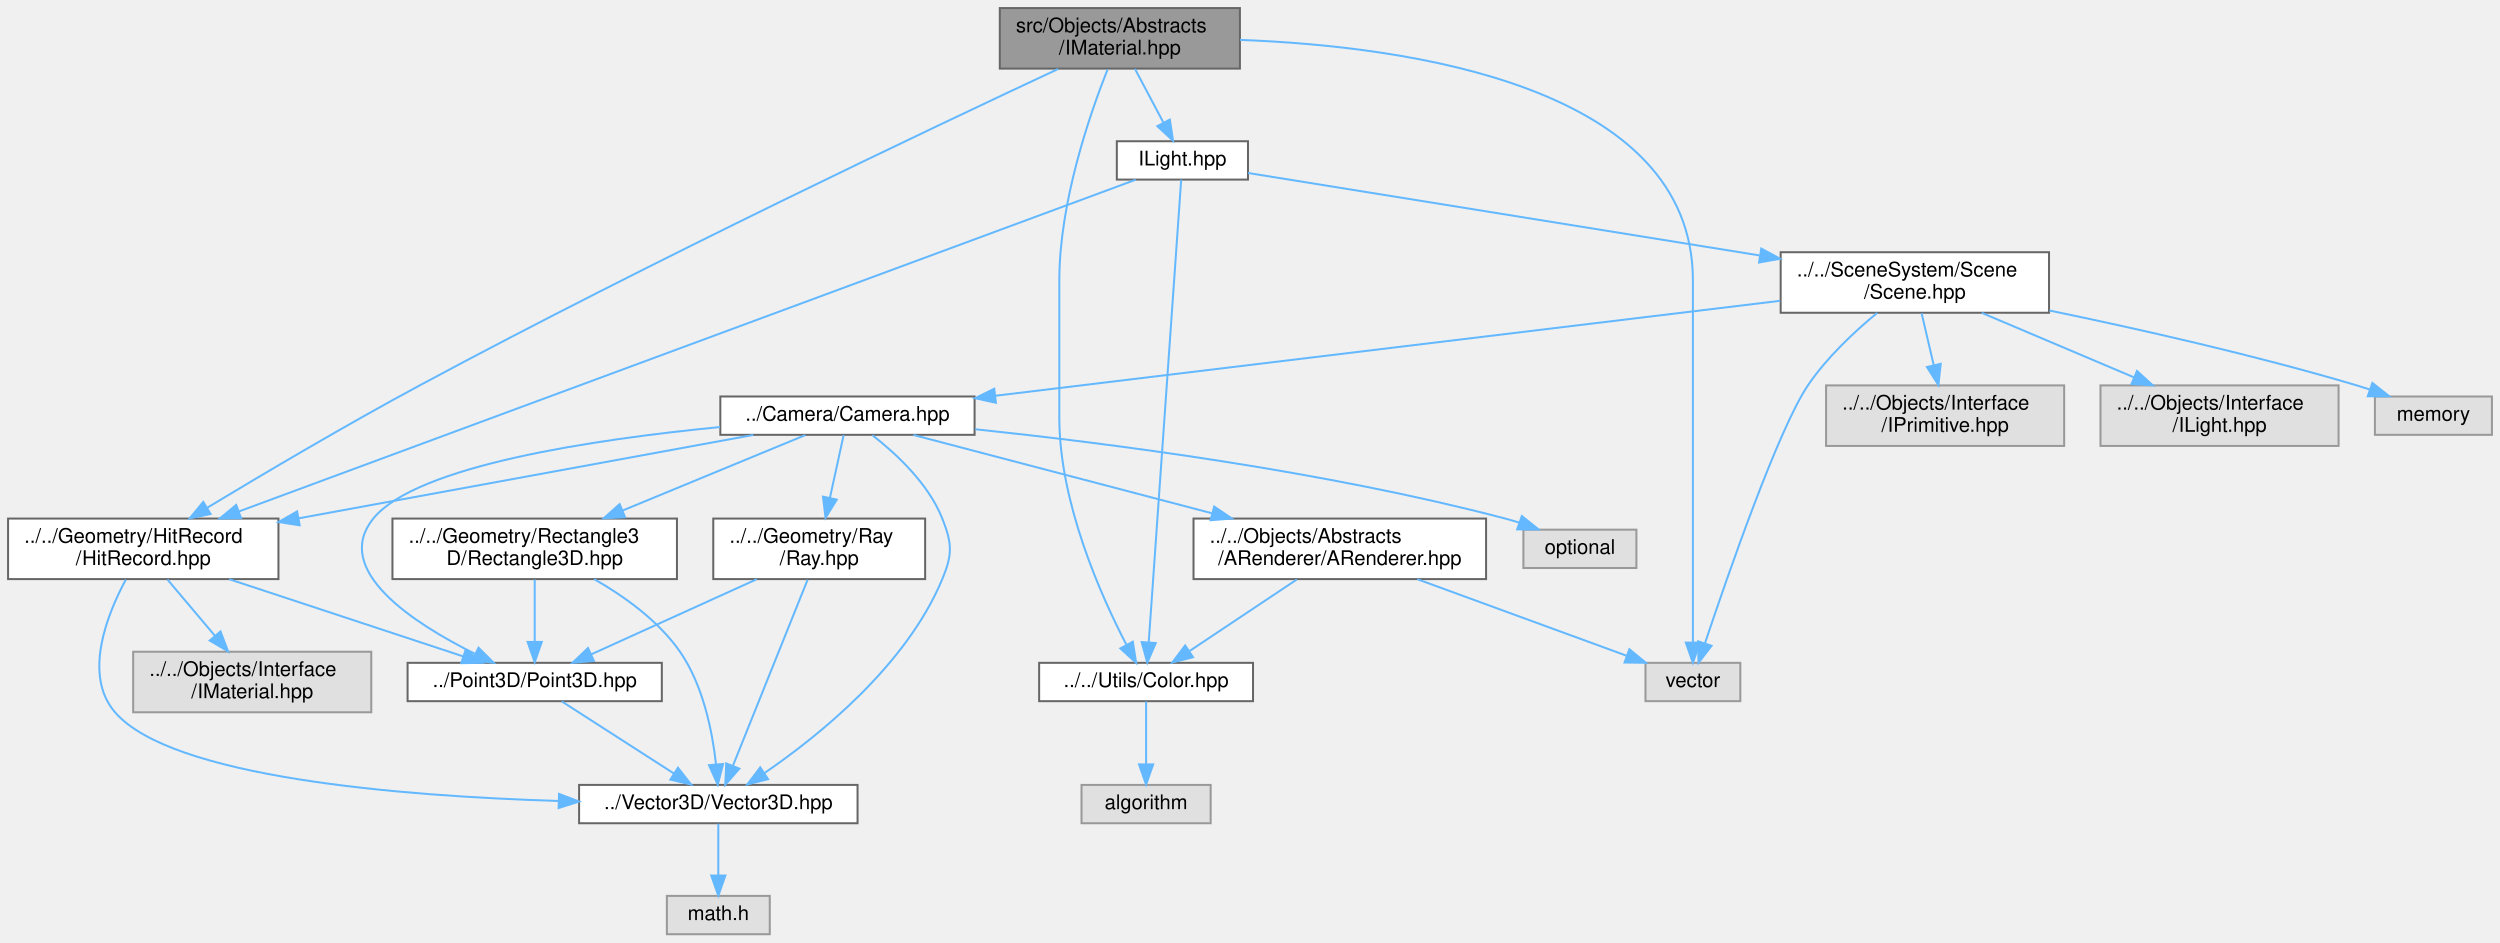
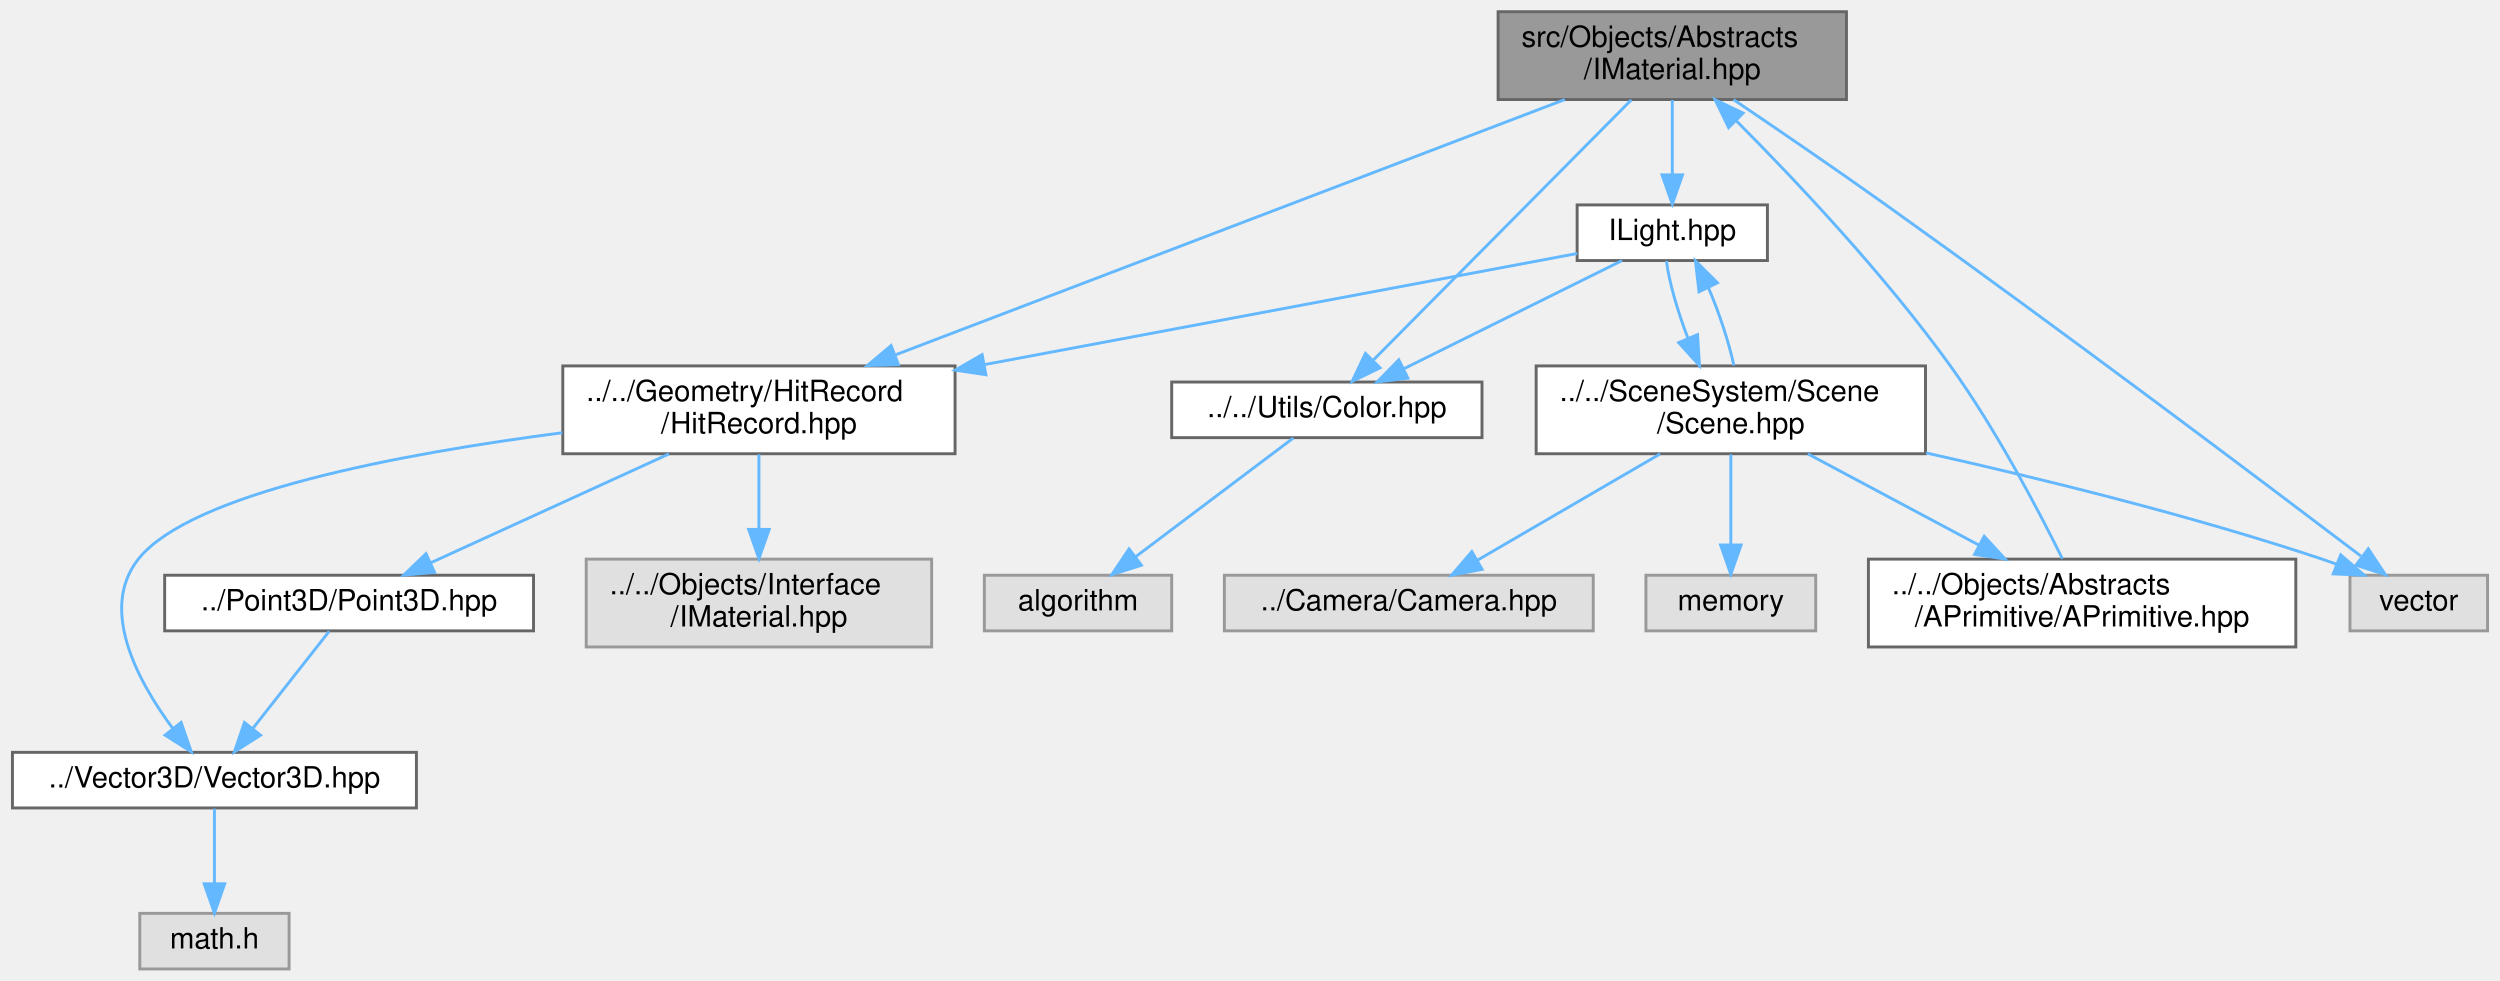
- <svg xmlns="http://www.w3.org/2000/svg" xmlns:xlink="http://www.w3.org/1999/xlink" width="1239pt" height="467pt" viewBox="0.00 0.00 1239.00 467.00">
-   <g id="graph0" class="graph" transform="scale(1 1) rotate(0) translate(4 463)">
+ <svg xmlns="http://www.w3.org/2000/svg" xmlns:xlink="http://www.w3.org/1999/xlink" width="854pt" height="335pt" viewBox="0.00 0.00 853.50 335.00">
+   <g id="graph0" class="graph" transform="scale(1 1) rotate(0) translate(4 331)">
    <g id="Node000001" class="node">
      <g id="a_Node000001">
        <a xlink:title=" ">
-           <polygon fill="#999999" stroke="#666666" points="610.5,-459 491.5,-459 491.5,-429 610.5,-429 610.5,-459" />
-           <text text-anchor="start" x="499.5" y="-447" font-family="Helvetica,sans-Serif" font-size="10.00">src/Objects/Abstracts</text>
-           <text text-anchor="middle" x="551" y="-436" font-family="Helvetica,sans-Serif" font-size="10.00">/IMaterial.hpp</text>
+           <polygon fill="#999999" stroke="#666666" points="626.5,-327 507.5,-327 507.5,-297 626.5,-297 626.5,-327" />
+           <text text-anchor="start" x="515.5" y="-315" font-family="Helvetica,sans-Serif" font-size="10.00">src/Objects/Abstracts</text>
+           <text text-anchor="middle" x="567" y="-304" font-family="Helvetica,sans-Serif" font-size="10.00">/IMaterial.hpp</text>
        </a>
      </g>
    </g>
    <g id="Node000002" class="node">
      <g id="a_Node000002">
        <a xlink:href="HitRecord_8hpp.html" target="_top" xlink:title=" ">
-           <polygon fill="white" stroke="#666666" points="134,-206 0,-206 0,-176 134,-176 134,-206" />
-           <text text-anchor="start" x="8" y="-194" font-family="Helvetica,sans-Serif" font-size="10.00">../../Geometry/HitRecord</text>
-           <text text-anchor="middle" x="67" y="-183" font-family="Helvetica,sans-Serif" font-size="10.00">/HitRecord.hpp</text>
+           <polygon fill="white" stroke="#666666" points="322,-206 188,-206 188,-176 322,-176 322,-206" />
+           <text text-anchor="start" x="196" y="-194" font-family="Helvetica,sans-Serif" font-size="10.00">../../Geometry/HitRecord</text>
+           <text text-anchor="middle" x="255" y="-183" font-family="Helvetica,sans-Serif" font-size="10.00">/HitRecord.hpp</text>
        </a>
      </g>
    </g>
    <g id="edge1_Node000001_Node000002" class="edge">
      <g id="a_edge1_Node000001_Node000002">
        <a xlink:title=" ">
-           <path fill="none" stroke="#63b8ff" d="M520.46,-428.84C459.59,-400.42 319.06,-333.85 204,-272 167.38,-252.32 126.32,-228.03 98.78,-211.42" />
-           <polygon fill="#63b8ff" stroke="#63b8ff" points="100.35,-208.28 89.99,-206.09 96.73,-214.27 100.35,-208.28" />
+           <path fill="none" stroke="#63b8ff" d="M530.29,-297C473.41,-275.3 364.05,-233.59 301.65,-209.79" />
+           <polygon fill="#63b8ff" stroke="#63b8ff" points="302.64,-206.43 292.05,-206.13 300.15,-212.97 302.64,-206.43" />
        </a>
      </g>
    </g>
    <g id="Node000007" class="node">
      <g id="a_Node000007">
        <a xlink:href="Color_8hpp.html" target="_top" xlink:title=" ">
-           <polygon fill="white" stroke="#666666" points="617,-134.5 511,-134.5 511,-115.5 617,-115.5 617,-134.5" />
-           <text text-anchor="middle" x="564" y="-122.5" font-family="Helvetica,sans-Serif" font-size="10.00">../../Utils/Color.hpp</text>
+           <polygon fill="white" stroke="#666666" points="502,-200.5 396,-200.5 396,-181.5 502,-181.5 502,-200.5" />
+           <text text-anchor="middle" x="449" y="-188.5" font-family="Helvetica,sans-Serif" font-size="10.00">../../Utils/Color.hpp</text>
        </a>
      </g>
    </g>
    <g id="edge7_Node000001_Node000007" class="edge">
      <g id="a_edge7_Node000001_Node000007">
        <a xlink:title=" ">
-           <path fill="none" stroke="#63b8ff" d="M544.93,-428.64C536.16,-406.56 521,-362.78 521,-324 521,-324 521,-324 521,-256 521,-213.98 541.5,-168.02 554.19,-143.58" />
-           <polygon fill="#63b8ff" stroke="#63b8ff" points="557.42,-144.97 559.07,-134.5 551.25,-141.65 557.42,-144.97" />
+           <path fill="none" stroke="#63b8ff" d="M553,-296.88C530.94,-274.63 488.21,-231.54 464.98,-208.11" />
+           <polygon fill="#63b8ff" stroke="#63b8ff" points="467.16,-205.35 457.64,-200.71 462.19,-210.28 467.16,-205.35" />
        </a>
      </g>
    </g>
    <g id="Node000009" class="node">
      <g id="a_Node000009">
        <a xlink:href="ILight_8hpp.html" target="_top" xlink:title=" ">
-           <polygon fill="white" stroke="#666666" points="614.5,-393 549.5,-393 549.5,-374 614.5,-374 614.5,-393" />
-           <text text-anchor="middle" x="582" y="-381" font-family="Helvetica,sans-Serif" font-size="10.00">ILight.hpp</text>
+           <polygon fill="white" stroke="#666666" points="599.5,-261 534.5,-261 534.5,-242 599.5,-242 599.5,-261" />
+           <text text-anchor="middle" x="567" y="-249" font-family="Helvetica,sans-Serif" font-size="10.00">ILight.hpp</text>
        </a>
      </g>
    </g>
    <g id="edge9_Node000001_Node000009" class="edge">
      <g id="a_edge9_Node000001_Node000009">
        <a xlink:title=" ">
-           <path fill="none" stroke="#63b8ff" d="M558.5,-428.84C562.73,-420.87 568.04,-410.84 572.55,-402.33" />
-           <polygon fill="#63b8ff" stroke="#63b8ff" points="575.77,-403.74 577.35,-393.27 569.58,-400.46 575.77,-403.74" />
+           <path fill="none" stroke="#63b8ff" d="M567,-296.84C567,-289.21 567,-279.7 567,-271.45" />
+           <polygon fill="#63b8ff" stroke="#63b8ff" points="570.5,-271.27 567,-261.27 563.5,-271.27 570.5,-271.27" />
        </a>
      </g>
    </g>
    <g id="Node000013" class="node">
      <g id="a_Node000013">
        <a xlink:title=" ">
-           <polygon fill="#e0e0e0" stroke="#999999" points="858.5,-134.5 811.5,-134.5 811.5,-115.5 858.5,-115.5 858.5,-134.5" />
-           <text text-anchor="middle" x="835" y="-122.5" font-family="Helvetica,sans-Serif" font-size="10.00">vector</text>
-         </a>
-       </g>
-     </g>
-     <g id="edge31_Node000001_Node000013" class="edge">
-       <g id="a_edge31_Node000001_Node000013">
-         <a xlink:title=" ">
-           <path fill="none" stroke="#63b8ff" d="M610.54,-443.23C693.81,-440.08 835,-420.49 835,-324 835,-324 835,-324 835,-256 835,-216.45 835,-170.13 835,-144.84" />
-           <polygon fill="#63b8ff" stroke="#63b8ff" points="838.5,-144.52 835,-134.52 831.5,-144.52 838.5,-144.52" />
+           <polygon fill="#e0e0e0" stroke="#999999" points="845.5,-134.5 798.5,-134.5 798.5,-115.5 845.5,-115.5 845.5,-134.5" />
+           <text text-anchor="middle" x="822" y="-122.5" font-family="Helvetica,sans-Serif" font-size="10.00">vector</text>
+         </a>
+       </g>
+     </g>
+     <g id="edge19_Node000001_Node000013" class="edge">
+       <g id="a_edge19_Node000001_Node000013">
+         <a xlink:title=" ">
+           <path fill="none" stroke="#63b8ff" d="M587.91,-296.98C602.59,-287.07 622.61,-273.4 640,-261 699.73,-218.41 769.01,-166.24 802.23,-141.04" />
+           <polygon fill="#63b8ff" stroke="#63b8ff" points="804.76,-143.52 810.61,-134.68 800.53,-137.94 804.76,-143.52" />
        </a>
      </g>
    </g>
    <g id="Node000003" class="node">
      <g id="a_Node000003">
        <a xlink:href="Point3D_8hpp.html" target="_top" xlink:title=" ">
-           <polygon fill="white" stroke="#666666" points="324,-134.5 198,-134.5 198,-115.5 324,-115.5 324,-134.5" />
-           <text text-anchor="middle" x="261" y="-122.5" font-family="Helvetica,sans-Serif" font-size="10.00">../Point3D/Point3D.hpp</text>
+           <polygon fill="white" stroke="#666666" points="178,-134.5 52,-134.5 52,-115.5 178,-115.5 178,-134.5" />
+           <text text-anchor="middle" x="115" y="-122.5" font-family="Helvetica,sans-Serif" font-size="10.00">../Point3D/Point3D.hpp</text>
        </a>
      </g>
    </g>
    <g id="edge2_Node000002_Node000003" class="edge">
      <g id="a_edge2_Node000002_Node000003">
        <a xlink:title=" ">
-           <path fill="none" stroke="#63b8ff" d="M109.57,-175.95C144.35,-164.48 192.91,-148.46 225.59,-137.68" />
-           <polygon fill="#63b8ff" stroke="#63b8ff" points="226.78,-140.97 235.18,-134.52 224.59,-134.33 226.78,-140.97" />
+           <path fill="none" stroke="#63b8ff" d="M224.28,-175.95C200.05,-164.88 166.54,-149.56 143.04,-138.82" />
+           <polygon fill="#63b8ff" stroke="#63b8ff" points="144.18,-135.49 133.63,-134.52 141.27,-141.86 144.18,-135.49" />
        </a>
      </g>
    </g>
    <g id="Node000004" class="node">
      <g id="a_Node000004">
        <a xlink:href="Vector3D_8hpp.html" target="_top" xlink:title=" ">
-           <polygon fill="white" stroke="#666666" points="421,-74 283,-74 283,-55 421,-55 421,-74" />
-           <text text-anchor="middle" x="352" y="-62" font-family="Helvetica,sans-Serif" font-size="10.00">../Vector3D/Vector3D.hpp</text>
+           <polygon fill="white" stroke="#666666" points="138,-74 0,-74 0,-55 138,-55 138,-74" />
+           <text text-anchor="middle" x="69" y="-62" font-family="Helvetica,sans-Serif" font-size="10.00">../Vector3D/Vector3D.hpp</text>
        </a>
      </g>
    </g>
    <g id="edge5_Node000002_Node000004" class="edge">
      <g id="a_edge5_Node000002_Node000004">
        <a xlink:title=" ">
-           <path fill="none" stroke="#63b8ff" d="M58.35,-175.75C48.93,-158.17 37.16,-128.37 53,-110 80.84,-77.71 193.75,-68.48 272.56,-66.05" />
-           <polygon fill="#63b8ff" stroke="#63b8ff" points="273.06,-69.54 282.96,-65.76 272.86,-62.54 273.06,-69.54" />
+           <path fill="none" stroke="#63b8ff" d="M187.84,-183.18C132.7,-176.02 60.9,-162.61 43,-140 29.51,-122.96 42.72,-98.43 54.72,-82.24" />
+           <polygon fill="#63b8ff" stroke="#63b8ff" points="57.62,-84.22 61.09,-74.2 52.14,-79.87 57.62,-84.22" />
        </a>
      </g>
    </g>
    <g id="Node000006" class="node">
      <g id="a_Node000006">
        <a xlink:title=" ">
-           <polygon fill="#e0e0e0" stroke="#999999" points="180,-140 62,-140 62,-110 180,-110 180,-140" />
-           <text text-anchor="start" x="70" y="-128" font-family="Helvetica,sans-Serif" font-size="10.00">../../Objects/Interface</text>
-           <text text-anchor="middle" x="121" y="-117" font-family="Helvetica,sans-Serif" font-size="10.00">/IMaterial.hpp</text>
+           <polygon fill="#e0e0e0" stroke="#999999" points="314,-140 196,-140 196,-110 314,-110 314,-140" />
+           <text text-anchor="start" x="204" y="-128" font-family="Helvetica,sans-Serif" font-size="10.00">../../Objects/Interface</text>
+           <text text-anchor="middle" x="255" y="-117" font-family="Helvetica,sans-Serif" font-size="10.00">/IMaterial.hpp</text>
        </a>
      </g>
    </g>
    <g id="edge6_Node000002_Node000006" class="edge">
      <g id="a_edge6_Node000002_Node000006">
        <a xlink:title=" ">
-           <path fill="none" stroke="#63b8ff" d="M78.98,-175.8C85.91,-167.59 94.76,-157.1 102.55,-147.87" />
-           <polygon fill="#63b8ff" stroke="#63b8ff" points="105.28,-150.06 109.05,-140.16 99.93,-145.55 105.28,-150.06" />
+           <path fill="none" stroke="#63b8ff" d="M255,-175.8C255,-168.34 255,-158.99 255,-150.41" />
+           <polygon fill="#63b8ff" stroke="#63b8ff" points="258.5,-150.16 255,-140.16 251.5,-150.16 258.5,-150.16" />
        </a>
      </g>
    </g>
    <g id="edge3_Node000003_Node000004" class="edge">
      <g id="a_edge3_Node000003_Node000004">
        <a xlink:title=" ">
-           <path fill="none" stroke="#63b8ff" d="M274.43,-115.37C289.08,-105.95 312.76,-90.73 330.1,-79.58" />
-           <polygon fill="#63b8ff" stroke="#63b8ff" points="332,-82.52 338.52,-74.17 328.21,-76.63 332,-82.52" />
+           <path fill="none" stroke="#63b8ff" d="M108.21,-115.37C101.35,-106.64 90.57,-92.93 82.05,-82.09" />
+           <polygon fill="#63b8ff" stroke="#63b8ff" points="84.75,-79.86 75.82,-74.17 79.25,-84.19 84.75,-79.86" />
        </a>
      </g>
    </g>
    <g id="Node000005" class="node">
      <g id="a_Node000005">
        <a xlink:title=" ">
-           <polygon fill="#e0e0e0" stroke="#999999" points="377.5,-19 326.5,-19 326.5,0 377.5,0 377.5,-19" />
-           <text text-anchor="middle" x="352" y="-7" font-family="Helvetica,sans-Serif" font-size="10.00">math.h</text>
+           <polygon fill="#e0e0e0" stroke="#999999" points="94.5,-19 43.5,-19 43.5,0 94.5,0 94.5,-19" />
+           <text text-anchor="middle" x="69" y="-7" font-family="Helvetica,sans-Serif" font-size="10.00">math.h</text>
        </a>
      </g>
    </g>
    <g id="edge4_Node000004_Node000005" class="edge">
      <g id="a_edge4_Node000004_Node000005">
        <a xlink:title=" ">
-           <path fill="none" stroke="#63b8ff" d="M352,-54.75C352,-47.8 352,-37.85 352,-29.13" />
-           <polygon fill="#63b8ff" stroke="#63b8ff" points="355.5,-29.09 352,-19.09 348.5,-29.09 355.5,-29.09" />
+           <path fill="none" stroke="#63b8ff" d="M69,-54.75C69,-47.8 69,-37.85 69,-29.13" />
+           <polygon fill="#63b8ff" stroke="#63b8ff" points="72.5,-29.09 69,-19.09 65.5,-29.09 72.5,-29.09" />
        </a>
      </g>
    </g>
    <g id="Node000008" class="node">
      <g id="a_Node000008">
        <a xlink:title=" ">
-           <polygon fill="#e0e0e0" stroke="#999999" points="596,-74 532,-74 532,-55 596,-55 596,-74" />
-           <text text-anchor="middle" x="564" y="-62" font-family="Helvetica,sans-Serif" font-size="10.00">algorithm</text>
+           <polygon fill="#e0e0e0" stroke="#999999" points="396,-134.5 332,-134.5 332,-115.5 396,-115.5 396,-134.5" />
+           <text text-anchor="middle" x="364" y="-122.5" font-family="Helvetica,sans-Serif" font-size="10.00">algorithm</text>
        </a>
      </g>
    </g>
    <g id="edge8_Node000007_Node000008" class="edge">
      <g id="a_edge8_Node000007_Node000008">
        <a xlink:title=" ">
-           <path fill="none" stroke="#63b8ff" d="M564,-115.37C564,-107.25 564,-94.81 564,-84.39" />
-           <polygon fill="#63b8ff" stroke="#63b8ff" points="567.5,-84.17 564,-74.17 560.5,-84.17 567.5,-84.17" />
+           <path fill="none" stroke="#63b8ff" d="M437.54,-181.37C423.72,-170.97 400.29,-153.32 383.59,-140.75" />
+           <polygon fill="#63b8ff" stroke="#63b8ff" points="385.65,-137.92 375.55,-134.7 381.44,-143.51 385.65,-137.92" />
        </a>
      </g>
    </g>
    <g id="edge10_Node000009_Node000002" class="edge">
      <g id="a_edge10_Node000009_Node000002">
        <a xlink:title=" ">
-           <path fill="none" stroke="#63b8ff" d="M558.87,-373.94C480.2,-344.84 221.9,-249.3 114.5,-209.57" />
-           <polygon fill="#63b8ff" stroke="#63b8ff" points="115.48,-206.2 104.89,-206.02 113.06,-212.77 115.48,-206.2" />
+           <path fill="none" stroke="#63b8ff" d="M534.49,-244.41C487.01,-235.5 397.28,-218.68 332.27,-206.49" />
+           <polygon fill="#63b8ff" stroke="#63b8ff" points="332.53,-202.98 322.06,-204.57 331.24,-209.86 332.53,-202.98" />
        </a>
      </g>
    </g>
    <g id="edge11_Node000009_Node000007" class="edge">
      <g id="a_edge11_Node000009_Node000007">
        <a xlink:title=" ">
-           <path fill="none" stroke="#63b8ff" d="M581.4,-373.97C578.86,-337.76 568.94,-196.33 565.32,-144.86" />
-           <polygon fill="#63b8ff" stroke="#63b8ff" points="568.79,-144.3 564.6,-134.57 561.81,-144.79 568.79,-144.3" />
+           <path fill="none" stroke="#63b8ff" d="M549.84,-241.99C530.27,-232.29 498.03,-216.31 475.28,-205.03" />
+           <polygon fill="#63b8ff" stroke="#63b8ff" points="476.69,-201.82 466.18,-200.52 473.58,-208.09 476.69,-201.82" />
        </a>
      </g>
    </g>
    <g id="Node000010" class="node">
      <g id="a_Node000010">
        <a xlink:href="Scene_8hpp.html" target="_top" xlink:title=" ">
-           <polygon fill="white" stroke="#666666" points="1011.5,-338 878.5,-338 878.5,-308 1011.5,-308 1011.5,-338" />
-           <text text-anchor="start" x="886.5" y="-326" font-family="Helvetica,sans-Serif" font-size="10.00">../../SceneSystem/Scene</text>
-           <text text-anchor="middle" x="945" y="-315" font-family="Helvetica,sans-Serif" font-size="10.00">/Scene.hpp</text>
+           <polygon fill="white" stroke="#666666" points="653.5,-206 520.5,-206 520.5,-176 653.5,-176 653.5,-206" />
+           <text text-anchor="start" x="528.5" y="-194" font-family="Helvetica,sans-Serif" font-size="10.00">../../SceneSystem/Scene</text>
+           <text text-anchor="middle" x="587" y="-183" font-family="Helvetica,sans-Serif" font-size="10.00">/Scene.hpp</text>
        </a>
      </g>
    </g>
    <g id="edge12_Node000009_Node000010" class="edge">
      <g id="a_edge12_Node000009_Node000010">
        <a xlink:title=" ">
-           <path fill="none" stroke="#63b8ff" d="M614.53,-377.26C671.16,-368.13 789.28,-349.09 867.87,-336.43" />
-           <polygon fill="#63b8ff" stroke="#63b8ff" points="868.89,-339.81 878.21,-334.76 867.78,-332.9 868.89,-339.81" />
+           <path fill="none" stroke="#63b8ff" d="M565,-241.87C565.87,-234.89 568.79,-224.71 572.38,-215.38" />
+           <polygon fill="#63b8ff" stroke="#63b8ff" points="575.63,-216.69 576.3,-206.11 569.18,-213.96 575.63,-216.69" />
+         </a>
+       </g>
+     </g>
+     <g id="edge16_Node000010_Node000009" class="edge">
+       <g id="a_edge16_Node000010_Node000009">
+         <a xlink:title=" ">
+           <path fill="none" stroke="#63b8ff" d="M588.05,-206.11C586.33,-214.13 583,-224.23 579.32,-232.78" />
+           <polygon fill="#63b8ff" stroke="#63b8ff" points="576.13,-231.34 574.91,-241.87 582.42,-234.4 576.13,-231.34" />
        </a>
      </g>
    </g>
    <g id="Node000011" class="node">
      <g id="a_Node000011">
-         <a xlink:href="SceneSystem_2Camera_2Camera_8hpp.html" target="_top" xlink:title=" ">
-           <polygon fill="white" stroke="#666666" points="479,-266.5 353,-266.5 353,-247.5 479,-247.5 479,-266.5" />
-           <text text-anchor="middle" x="416" y="-254.5" font-family="Helvetica,sans-Serif" font-size="10.00">../Camera/Camera.hpp</text>
+         <a xlink:title=" ">
+           <polygon fill="#e0e0e0" stroke="#999999" points="540,-134.5 414,-134.5 414,-115.5 540,-115.5 540,-134.5" />
+           <text text-anchor="middle" x="477" y="-122.5" font-family="Helvetica,sans-Serif" font-size="10.00">../Camera/Camera.hpp</text>
        </a>
      </g>
    </g>
    <g id="edge13_Node000010_Node000011" class="edge">
      <g id="a_edge13_Node000010_Node000011">
        <a xlink:title=" ">
-           <path fill="none" stroke="#63b8ff" d="M878.27,-313.93C778.81,-301.89 592.37,-279.34 489.25,-266.86" />
-           <polygon fill="#63b8ff" stroke="#63b8ff" points="489.58,-263.38 479.23,-265.65 488.74,-270.33 489.58,-263.38" />
-         </a>
-       </g>
-     </g>
-     <g id="edge29_Node000010_Node000013" class="edge">
-       <g id="a_edge29_Node000010_Node000013">
-         <a xlink:title=" ">
-           <path fill="none" stroke="#63b8ff" d="M926.31,-307.92C915.14,-298.7 901.34,-285.84 892,-272 877.31,-250.22 852.35,-178.23 840.97,-144.17" />
-           <polygon fill="#63b8ff" stroke="#63b8ff" points="844.25,-142.94 837.78,-134.55 837.61,-145.14 844.25,-142.94" />
-         </a>
-       </g>
-     </g>
-     <g id="Node000017" class="node">
-       <g id="a_Node000017">
-         <a xlink:title=" ">
-           <polygon fill="#e0e0e0" stroke="#999999" points="1019,-272 901,-272 901,-242 1019,-242 1019,-272" />
-           <text text-anchor="start" x="909" y="-260" font-family="Helvetica,sans-Serif" font-size="10.00">../../Objects/Interface</text>
-           <text text-anchor="middle" x="960" y="-249" font-family="Helvetica,sans-Serif" font-size="10.00">/IPrimitive.hpp</text>
-         </a>
-       </g>
-     </g>
-     <g id="edge27_Node000010_Node000017" class="edge">
-       <g id="a_edge27_Node000010_Node000017">
-         <a xlink:title=" ">
-           <path fill="none" stroke="#63b8ff" d="M948.33,-307.8C950.1,-300.26 952.32,-290.78 954.34,-282.13" />
-           <polygon fill="#63b8ff" stroke="#63b8ff" points="957.81,-282.7 956.68,-272.16 950.99,-281.1 957.81,-282.7" />
-         </a>
-       </g>
-     </g>
-     <g id="Node000018" class="node">
-       <g id="a_Node000018">
-         <a xlink:title=" ">
-           <polygon fill="#e0e0e0" stroke="#999999" points="1155,-272 1037,-272 1037,-242 1155,-242 1155,-272" />
-           <text text-anchor="start" x="1045" y="-260" font-family="Helvetica,sans-Serif" font-size="10.00">../../Objects/Interface</text>
-           <text text-anchor="middle" x="1096" y="-249" font-family="Helvetica,sans-Serif" font-size="10.00">/ILight.hpp</text>
-         </a>
-       </g>
-     </g>
-     <g id="edge28_Node000010_Node000018" class="edge">
-       <g id="a_edge28_Node000010_Node000018">
-         <a xlink:title=" ">
-           <path fill="none" stroke="#63b8ff" d="M978.14,-307.95C1000.27,-298.58 1029.57,-286.16 1053.42,-276.05" />
-           <polygon fill="#63b8ff" stroke="#63b8ff" points="1055.1,-279.14 1062.94,-272.01 1052.37,-272.69 1055.1,-279.14" />
-         </a>
-       </g>
-     </g>
-     <g id="Node000019" class="node">
-       <g id="a_Node000019">
-         <a xlink:title=" ">
-           <polygon fill="#e0e0e0" stroke="#999999" points="1231,-266.5 1173,-266.5 1173,-247.5 1231,-247.5 1231,-266.5" />
-           <text text-anchor="middle" x="1202" y="-254.5" font-family="Helvetica,sans-Serif" font-size="10.00">memory</text>
-         </a>
-       </g>
-     </g>
-     <g id="edge30_Node000010_Node000019" class="edge">
-       <g id="a_edge30_Node000010_Node000019">
-         <a xlink:title=" ">
-           <path fill="none" stroke="#63b8ff" d="M1011.7,-309.1C1055.39,-300.08 1113.53,-286.99 1164,-272 1166.14,-271.37 1168.32,-270.67 1170.52,-269.95" />
-           <polygon fill="#63b8ff" stroke="#63b8ff" points="1171.76,-273.22 1180.06,-266.63 1169.46,-266.61 1171.76,-273.22" />
-         </a>
-       </g>
-     </g>
-     <g id="edge25_Node000011_Node000002" class="edge">
-       <g id="a_edge25_Node000011_Node000002">
-         <a xlink:title=" ">
-           <path fill="none" stroke="#63b8ff" d="M369.29,-247.44C311.67,-236.87 212.89,-218.75 143.98,-206.12" />
-           <polygon fill="#63b8ff" stroke="#63b8ff" points="144.51,-202.66 134.04,-204.29 143.25,-209.54 144.51,-202.66" />
-         </a>
-       </g>
-     </g>
-     <g id="edge17_Node000011_Node000003" class="edge">
-       <g id="a_edge17_Node000011_Node000003">
-         <a xlink:title=" ">
-           <path fill="none" stroke="#63b8ff" d="M352.81,-251.35C290.72,-245.31 202.26,-232.26 181,-206 160.28,-180.41 201.01,-154.02 231.59,-138.86" />
-           <polygon fill="#63b8ff" stroke="#63b8ff" points="233.16,-141.99 240.68,-134.53 230.14,-135.67 233.16,-141.99" />
-         </a>
-       </g>
-     </g>
-     <g id="edge18_Node000011_Node000004" class="edge">
-       <g id="a_edge18_Node000011_Node000004">
-         <a xlink:title=" ">
-           <path fill="none" stroke="#63b8ff" d="M428.34,-247.32C439.79,-238.44 456.07,-223.5 463,-206 467.91,-193.6 468.12,-188.31 463,-176 445.19,-133.14 401.78,-98.3 374.82,-79.85" />
-           <polygon fill="#63b8ff" stroke="#63b8ff" points="376.64,-76.86 366.38,-74.23 372.77,-82.69 376.64,-76.86" />
+           <path fill="none" stroke="#63b8ff" d="M562.86,-175.95C544.33,-165.18 518.9,-150.38 500.53,-139.69" />
+           <polygon fill="#63b8ff" stroke="#63b8ff" points="502.04,-136.52 491.64,-134.52 498.52,-142.57 502.04,-136.52" />
        </a>
      </g>
    </g>
    <g id="Node000012" class="node">
      <g id="a_Node000012">
-         <a xlink:href="ARenderer_8hpp.html" target="_top" xlink:title=" ">
-           <polygon fill="white" stroke="#666666" points="732.5,-206 587.5,-206 587.5,-176 732.5,-176 732.5,-206" />
-           <text text-anchor="start" x="595.5" y="-194" font-family="Helvetica,sans-Serif" font-size="10.00">../../Objects/Abstracts</text>
-           <text text-anchor="middle" x="660" y="-183" font-family="Helvetica,sans-Serif" font-size="10.00">/ARenderer/ARenderer.hpp</text>
-         </a>
-       </g>
-     </g>
-     <g id="edge14_Node000011_Node000012" class="edge">
-       <g id="a_edge14_Node000011_Node000012">
-         <a xlink:title=" ">
-           <path fill="none" stroke="#63b8ff" d="M448.65,-247.44C486.36,-237.55 549.27,-221.05 596.67,-208.61" />
-           <polygon fill="#63b8ff" stroke="#63b8ff" points="597.75,-211.95 606.53,-206.02 595.97,-205.18 597.75,-211.95" />
+         <a xlink:href="APrimitive_8hpp.html" target="_top" xlink:title=" ">
+           <polygon fill="white" stroke="#666666" points="780,-140 634,-140 634,-110 780,-110 780,-140" />
+           <text text-anchor="start" x="642" y="-128" font-family="Helvetica,sans-Serif" font-size="10.00">../../Objects/Abstracts</text>
+           <text text-anchor="middle" x="707" y="-117" font-family="Helvetica,sans-Serif" font-size="10.00">/APrimitive/APrimitive.hpp</text>
+         </a>
+       </g>
+     </g>
+     <g id="edge14_Node000010_Node000012" class="edge">
+       <g id="a_edge14_Node000010_Node000012">
+         <a xlink:title=" ">
+           <path fill="none" stroke="#63b8ff" d="M613.33,-175.95C630.53,-166.78 653.18,-154.71 671.89,-144.72" />
+           <polygon fill="#63b8ff" stroke="#63b8ff" points="673.55,-147.81 680.73,-140.01 670.26,-141.63 673.55,-147.81" />
+         </a>
+       </g>
+     </g>
+     <g id="edge17_Node000010_Node000013" class="edge">
+       <g id="a_edge17_Node000010_Node000013">
+         <a xlink:title=" ">
+           <path fill="none" stroke="#63b8ff" d="M653.71,-176.28C693.45,-167.42 744.62,-154.8 789,-140 790.62,-139.46 792.28,-138.87 793.94,-138.26" />
+           <polygon fill="#63b8ff" stroke="#63b8ff" points="795.35,-141.46 803.35,-134.52 792.77,-134.96 795.35,-141.46" />
        </a>
      </g>
    </g>
    <g id="Node000014" class="node">
      <g id="a_Node000014">
-         <a xlink:href="Rectangle3D_8hpp.html" target="_top" xlink:title=" ">
-           <polygon fill="white" stroke="#666666" points="331.5,-206 190.5,-206 190.5,-176 331.5,-176 331.5,-206" />
-           <text text-anchor="start" x="198.5" y="-194" font-family="Helvetica,sans-Serif" font-size="10.00">../../Geometry/Rectangle3</text>
-           <text text-anchor="middle" x="261" y="-183" font-family="Helvetica,sans-Serif" font-size="10.00">D/Rectangle3D.hpp</text>
-         </a>
-       </g>
-     </g>
-     <g id="edge19_Node000011_Node000014" class="edge">
-       <g id="a_edge19_Node000011_Node000014">
-         <a xlink:title=" ">
-           <path fill="none" stroke="#63b8ff" d="M395.1,-247.37C371.98,-237.82 334.1,-222.18 304.48,-209.95" />
-           <polygon fill="#63b8ff" stroke="#63b8ff" points="305.77,-206.7 295.19,-206.12 303.09,-213.17 305.77,-206.7" />
-         </a>
-       </g>
-     </g>
-     <g id="Node000015" class="node">
-       <g id="a_Node000015">
-         <a xlink:href="Ray_8hpp.html" target="_top" xlink:title=" ">
-           <polygon fill="white" stroke="#666666" points="454.5,-206 349.5,-206 349.5,-176 454.5,-176 454.5,-206" />
-           <text text-anchor="start" x="357.5" y="-194" font-family="Helvetica,sans-Serif" font-size="10.00">../../Geometry/Ray</text>
-           <text text-anchor="middle" x="402" y="-183" font-family="Helvetica,sans-Serif" font-size="10.00">/Ray.hpp</text>
-         </a>
-       </g>
-     </g>
-     <g id="edge22_Node000011_Node000015" class="edge">
-       <g id="a_edge22_Node000011_Node000015">
-         <a xlink:title=" ">
-           <path fill="none" stroke="#63b8ff" d="M414.11,-247.37C412.37,-239.4 409.7,-227.2 407.31,-216.27" />
-           <polygon fill="#63b8ff" stroke="#63b8ff" points="410.7,-215.38 405.14,-206.36 403.86,-216.88 410.7,-215.38" />
-         </a>
-       </g>
-     </g>
-     <g id="Node000016" class="node">
-       <g id="a_Node000016">
-         <a xlink:title=" ">
-           <polygon fill="#e0e0e0" stroke="#999999" points="807,-200.5 751,-200.5 751,-181.5 807,-181.5 807,-200.5" />
-           <text text-anchor="middle" x="779" y="-188.5" font-family="Helvetica,sans-Serif" font-size="10.00">optional</text>
-         </a>
-       </g>
-     </g>
-     <g id="edge26_Node000011_Node000016" class="edge">
-       <g id="a_edge26_Node000011_Node000016">
-         <a xlink:title=" ">
-           <path fill="none" stroke="#63b8ff" d="M479.29,-250.26C545.57,-243.33 652.29,-229.57 742,-206 744.3,-205.4 746.65,-204.7 749,-203.95" />
-           <polygon fill="#63b8ff" stroke="#63b8ff" points="750.22,-207.23 758.51,-200.63 747.91,-200.62 750.22,-207.23" />
-         </a>
-       </g>
-     </g>
-     <g id="edge15_Node000012_Node000007" class="edge">
-       <g id="a_edge15_Node000012_Node000007">
-         <a xlink:title=" ">
-           <path fill="none" stroke="#63b8ff" d="M638.69,-175.8C622.9,-165.27 601.46,-150.97 585.6,-140.4" />
-           <polygon fill="#63b8ff" stroke="#63b8ff" points="587.25,-137.29 576.99,-134.66 583.37,-143.12 587.25,-137.29" />
-         </a>
-       </g>
-     </g>
-     <g id="edge16_Node000012_Node000013" class="edge">
-       <g id="a_edge16_Node000012_Node000013">
-         <a xlink:title=" ">
-           <path fill="none" stroke="#63b8ff" d="M698.4,-175.95C729.5,-164.58 772.83,-148.74 802.29,-137.96" />
-           <polygon fill="#63b8ff" stroke="#63b8ff" points="803.52,-141.24 811.71,-134.52 801.12,-134.66 803.52,-141.24" />
-         </a>
-       </g>
-     </g>
-     <g id="edge20_Node000014_Node000003" class="edge">
-       <g id="a_edge20_Node000014_Node000003">
-         <a xlink:title=" ">
-           <path fill="none" stroke="#63b8ff" d="M261,-175.8C261,-166.7 261,-154.79 261,-144.9" />
-           <polygon fill="#63b8ff" stroke="#63b8ff" points="264.5,-144.84 261,-134.84 257.5,-144.84 264.5,-144.84" />
-         </a>
-       </g>
-     </g>
-     <g id="edge21_Node000014_Node000004" class="edge">
-       <g id="a_edge21_Node000014_Node000004">
-         <a xlink:title=" ">
-           <path fill="none" stroke="#63b8ff" d="M290.47,-175.99C305.29,-167.52 322.33,-155.38 333,-140 344.51,-123.41 349.06,-100.41 350.84,-84.37" />
-           <polygon fill="#63b8ff" stroke="#63b8ff" points="354.36,-84.37 351.72,-74.11 347.38,-83.78 354.36,-84.37" />
-         </a>
-       </g>
-     </g>
-     <g id="edge23_Node000015_Node000003" class="edge">
-       <g id="a_edge23_Node000015_Node000003">
-         <a xlink:title=" ">
-           <path fill="none" stroke="#63b8ff" d="M371.06,-175.95C346.55,-164.83 312.61,-149.42 288.92,-138.67" />
-           <polygon fill="#63b8ff" stroke="#63b8ff" points="290.32,-135.46 279.76,-134.52 287.42,-141.84 290.32,-135.46" />
-         </a>
-       </g>
-     </g>
-     <g id="edge24_Node000015_Node000004" class="edge">
-       <g id="a_edge24_Node000015_Node000004">
-         <a xlink:title=" ">
-           <path fill="none" stroke="#63b8ff" d="M396.26,-175.72C387.11,-152.92 369.2,-108.33 359.2,-83.42" />
-           <polygon fill="#63b8ff" stroke="#63b8ff" points="362.42,-82.04 355.44,-74.07 355.92,-84.65 362.42,-82.04" />
+         <a xlink:title=" ">
+           <polygon fill="#e0e0e0" stroke="#999999" points="616,-134.5 558,-134.5 558,-115.5 616,-115.5 616,-134.5" />
+           <text text-anchor="middle" x="587" y="-122.5" font-family="Helvetica,sans-Serif" font-size="10.00">memory</text>
+         </a>
+       </g>
+     </g>
+     <g id="edge18_Node000010_Node000014" class="edge">
+       <g id="a_edge18_Node000010_Node000014">
+         <a xlink:title=" ">
+           <path fill="none" stroke="#63b8ff" d="M587,-175.8C587,-166.7 587,-154.79 587,-144.9" />
+           <polygon fill="#63b8ff" stroke="#63b8ff" points="590.5,-144.84 587,-134.84 583.5,-144.84 590.5,-144.84" />
+         </a>
+       </g>
+     </g>
+     <g id="edge15_Node000012_Node000001" class="edge">
+       <g id="a_edge15_Node000012_Node000001">
+         <a xlink:title=" ">
+           <path fill="none" stroke="#63b8ff" d="M700.25,-140.16C692.13,-156.61 677.64,-184.27 662,-206 639.59,-237.14 609.2,-269.33 588.88,-289.72" />
+           <polygon fill="#63b8ff" stroke="#63b8ff" points="586.25,-287.4 581.63,-296.93 591.19,-292.37 586.25,-287.4" />
        </a>
      </g>
    </g>
  </g>
</svg>
